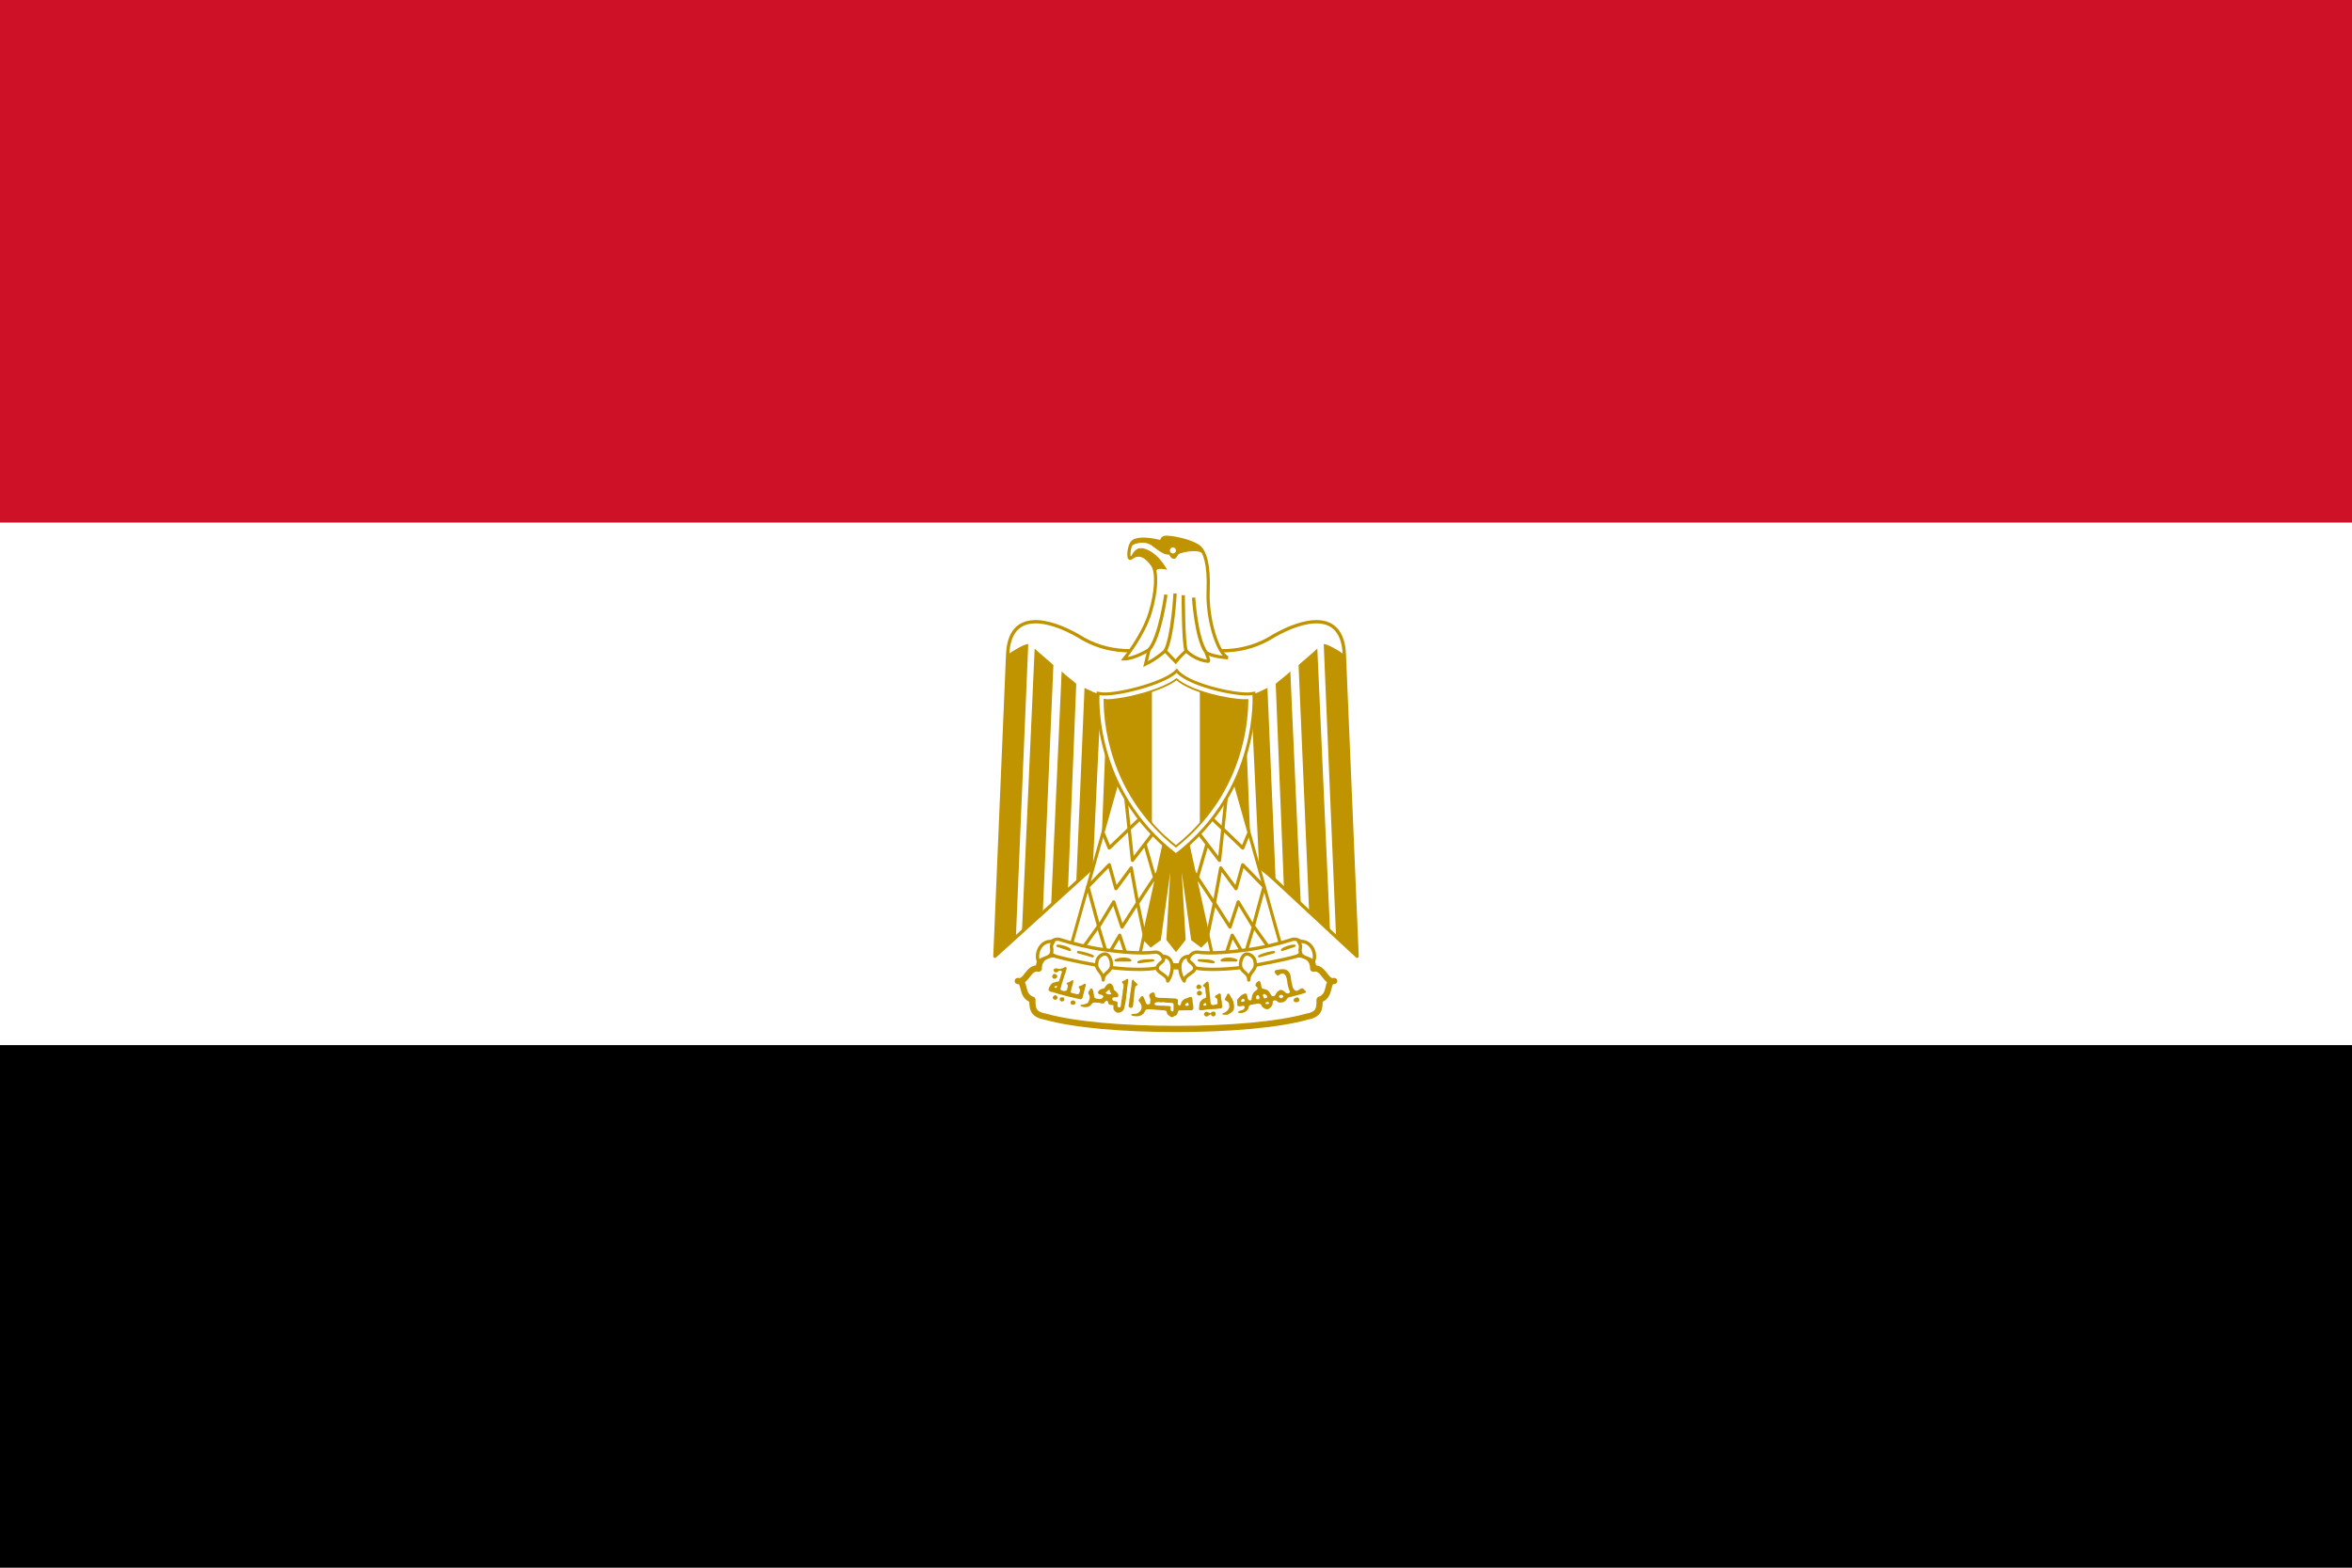
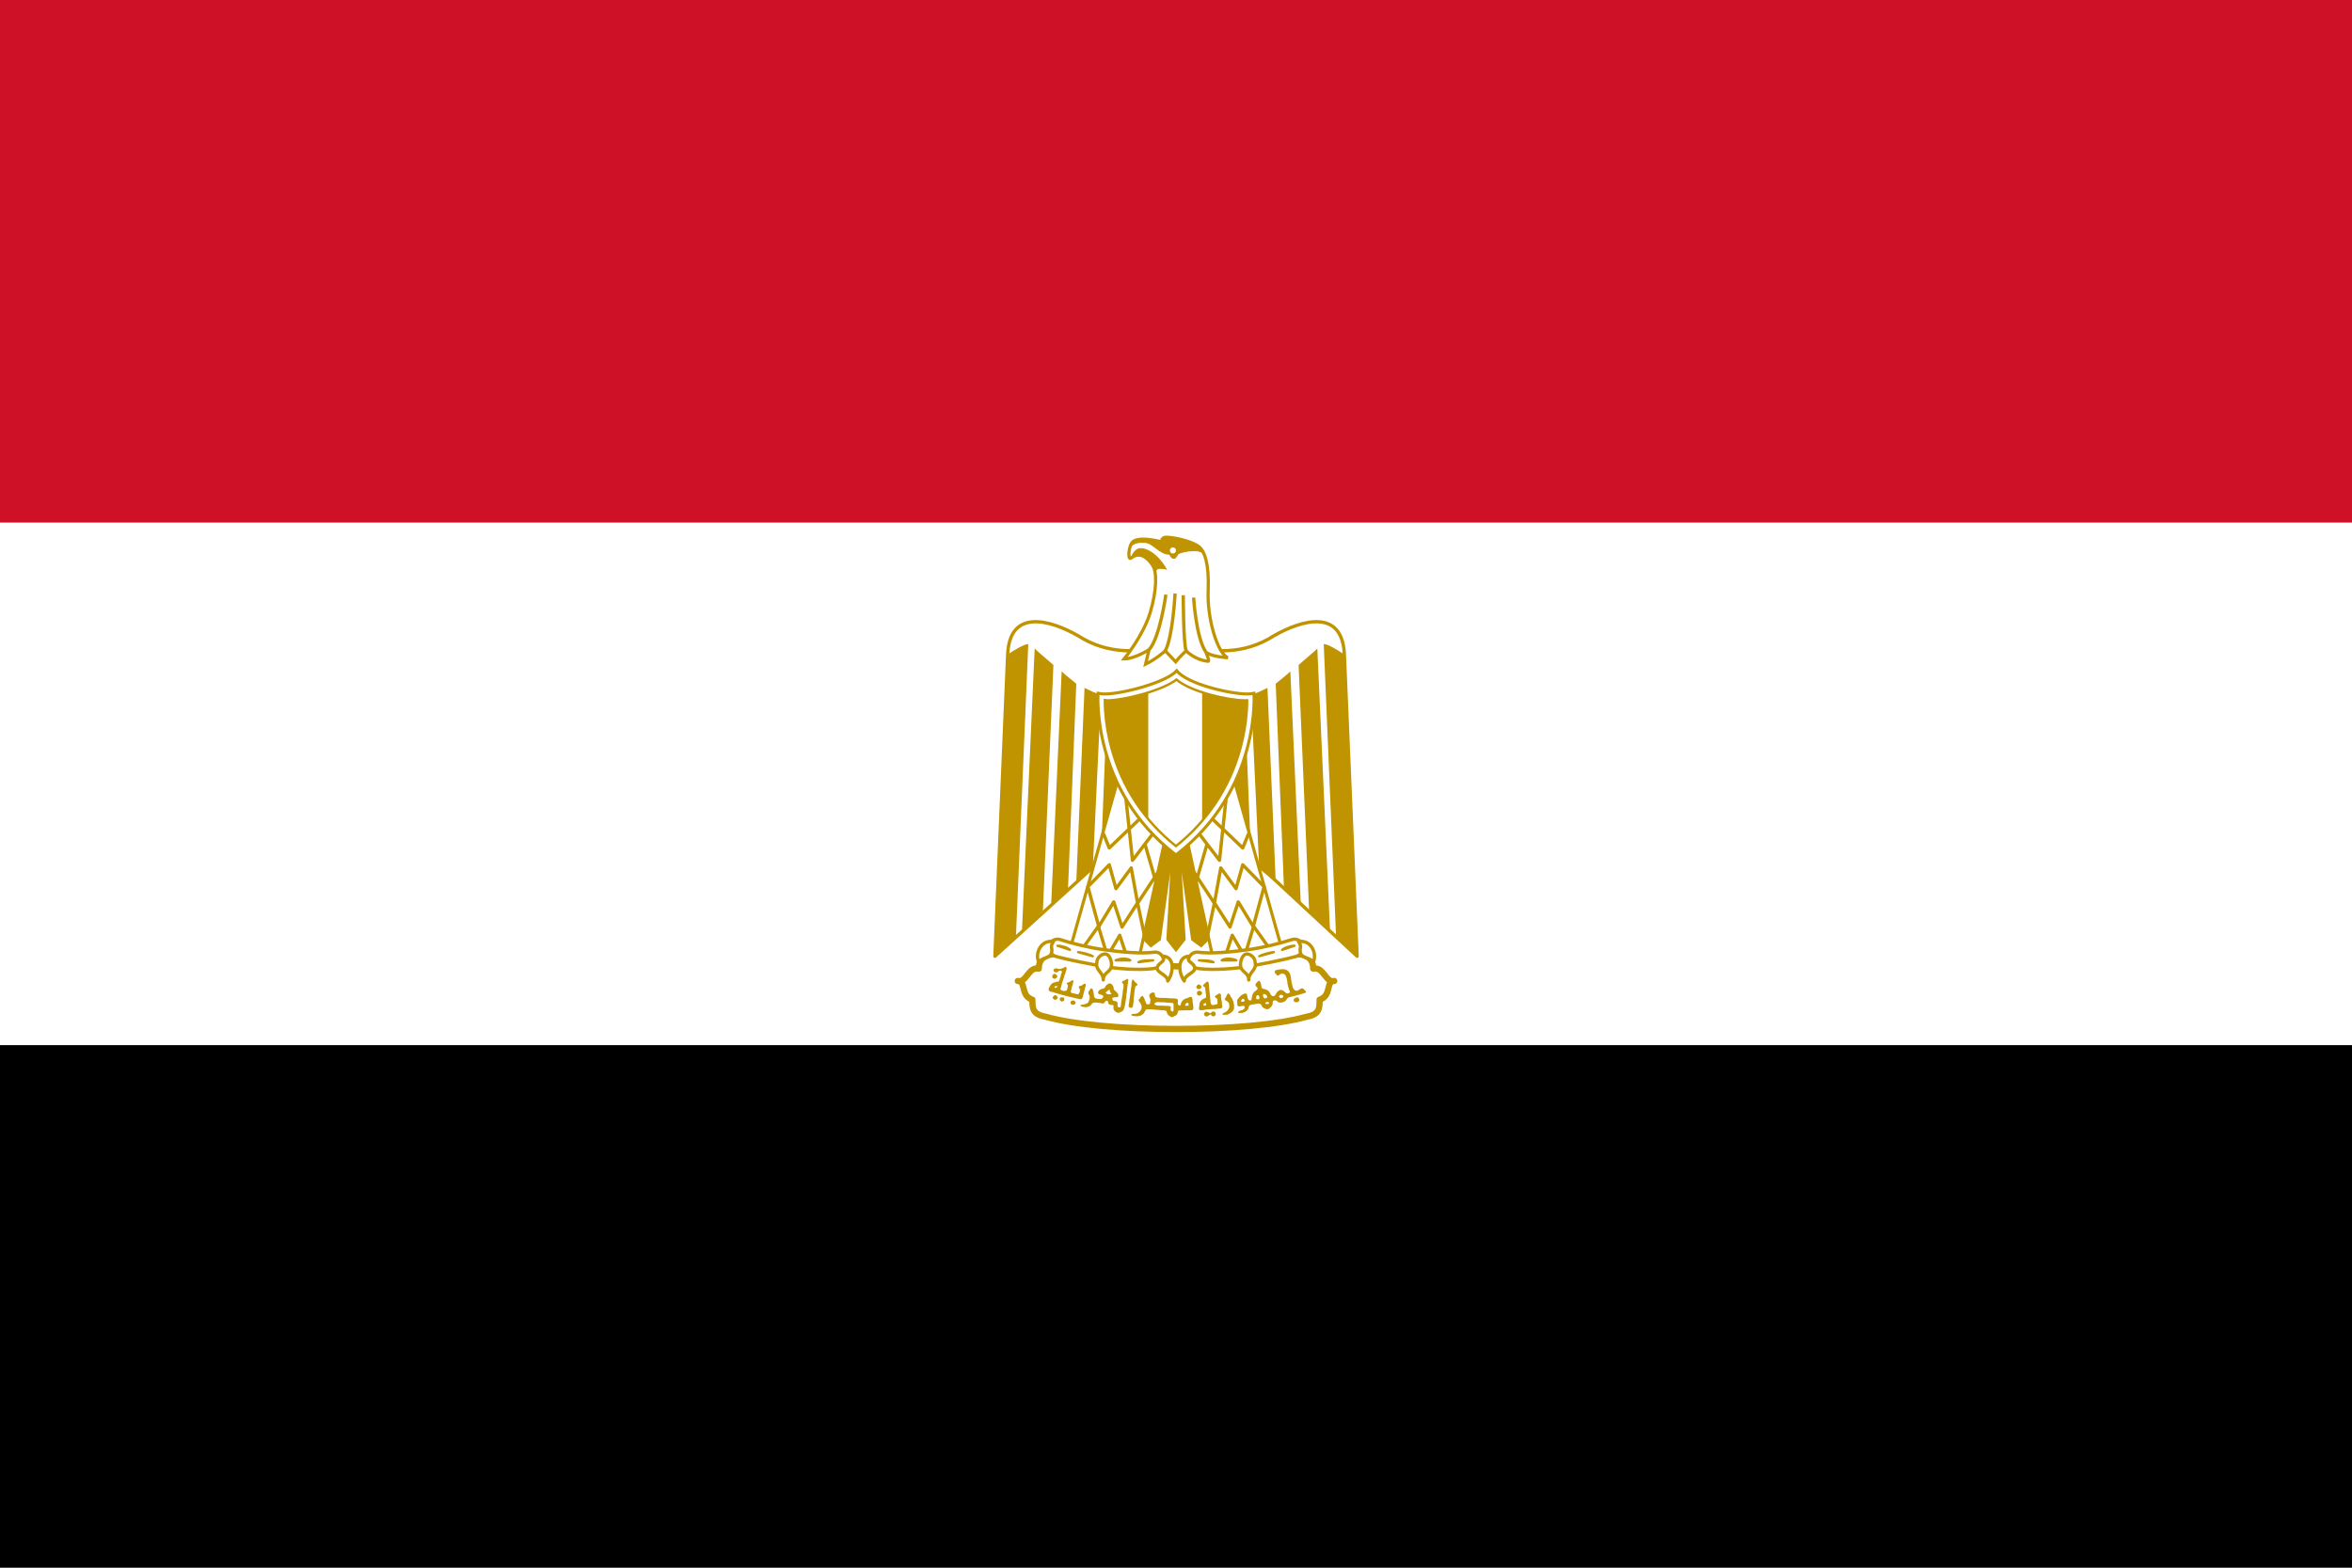
- <svg xmlns="http://www.w3.org/2000/svg" xmlns:xlink="http://www.w3.org/1999/xlink" width="900" height="600">
-   <style>.B{fill:#c09300}.C{stroke:none}.D{stroke:#c09300}.E{stroke-linejoin:round}.F{stroke-width:5.448}</style>
-   <defs>
-     <clipPath id="A">
-       <path d="M-109.449 181.528l-.224.007c-1.642 0-5.455-.842-6.925-2.105-1.54 1.167-5.416 2.105-7.032 2.105a1.22 1.22 0 0 1-.225-.023l.038 1.096c.085 1.297.313 2.598.658 3.85 1.087 3.941 3.312 7.29 6.501 9.831 3.192-2.543 5.42-5.895 6.509-9.839a19.36 19.36 0 0 0 .66-3.85 21.33 21.33 0 0 0 .039-1.073z" fill="#fff" stroke-width=".242" class="D" />
-     </clipPath>
-     <path id="B" d="M-123.976 179.26h4.883v17.198h-4.883z" />
-   </defs>
-   <path d="M0 0H900V600H0z" />
-   <path fill="#fff" d="M0 0H900V400H0z" />
-   <path fill="#ce1126" d="M0 0H900V200H0z" />
-   <g transform="matrix(.233093 0 0 .233093 344.1409 97.43379)" fill="#fff" class="D">
-     <path d="M457.602 879.344l293.822 272.762-20.918-495.38c-3.073-75.078-68.316-57.853-115.709-30.77-48.01 30.77-102.783 30.77-160.648 10.454-57.852 20.315-112.629 20.315-160.64-10.455-47.388-27.08-112.624-44.308-115.704 30.77l-20.931 495.381z" stroke-width="5.45" class="E" />
-     <path d="M211.606 639.483l-20.309 481.866-34.471 30.752 20.931-495.38c9.842-6.77 27.084-17.233 33.849-17.233zm41.271 34.493l-17.233 403.078-34.458 35.265 20.923-465.435c6.774 6.766 27.088 23.381 30.769 27.071zm37.539 30.76l-13.535 336.182-27.693 27.071 17.238-383.562c6.753 6.77 20.292 16.62 23.99 20.309zm40.627 17.246l-13.54 286.524-27.084 21.965 13.54-318.949c6.774 3.076 20.314 10.459 27.084 10.459zm37.539 0l-9.854 238.775-27.693 27.084 10.468-262.778c6.757 0 23.995 0 27.079-3.08z" id="C" class="B C" />
-     <use transform="matrix(-1 0 0 1 908.2542 .000001)" xlink:href="#C" />
-     <path d="M467.684 933.657l41.24 187.715-13.547 13.536-14.154-10.463-23.39-167.392 9.849 167.392-13.544 17.228-13.54-17.228 9.85-167.392-23.383 167.392-14.168 10.463-13.533-13.536 41.233-187.716h27.087z" stroke-width="4.607" class="B" />
-     <g id="D" fill="none" class="D E">
-       <path d="M361.804 851.201l-81.856 290.463 112.637 17.236 47.998-218.47-78.78-89.23z" fill="#fff" stroke-width="5.101" />
-       <g class="F">
-         <path d="M334.733 950.303l9.848 23.994 53.219-50.83" />
-         <path d="M371.585 890.156l11.136 104.447 33.851-44.309m-13.54 17.212l18.49 63.816m7.25-23.446l-37.4 56.806m11.665 56.698l-11.97-56.62-10.45-57.587-25.056 33.93-10.989-39.121-35.07 35.971 17.836 65.429 24.615-40.477 13.538 41.238 25.27-39.307m-86.831 70.071l22.736-31.934 14.813 49.152 20.31-34.46 13.547 41.244" />
+ <svg xmlns="http://www.w3.org/2000/svg" xmlns:xlink="http://www.w3.org/1999/xlink" viewBox="0 0 900 600">
+   <path d="M0 0h900v600H0z" />
+   <path fill="#fff" d="M0 0h900v400H0z" />
+   <path fill="#ce1126" d="M0 0h900v200H0z" />
+   <g fill="#fff" stroke="#c09300">
+     <path stroke-width="1.27" stroke-linejoin="round" d="M450.81 302.4l68.488 63.579-4.876-115.47c-.716-17.5-15.924-13.485-26.97-7.172-11.192 7.172-23.959 7.172-37.447 2.437-13.485 4.735-26.253 4.735-37.444-2.437-11.046-6.313-26.252-10.328-26.97 7.172l-4.879 115.47L450.81 302.4z" />
+     <g id="a" fill="#c09300" stroke="none">
+       <path d="M393.47 246.49l-4.734 112.32-8.035 7.168 4.879-115.47c2.294-1.578 6.313-4.017 7.89-4.017zM403.09 254.53l-4.017 93.955-8.032 8.22 4.877-108.49c1.579 1.577 6.314 5.45 7.172 6.31zM411.84 261.7l-3.155 78.362-6.455 6.31 4.018-89.406c1.574 1.578 4.73 3.874 5.592 4.734zM421.31 265.72l-3.156 66.787-6.313 5.12 3.156-74.345c1.579.717 4.735 2.438 6.313 2.438zM430.06 265.72l-2.297 55.657-6.455 6.313 2.44-61.252c1.575 0 5.593 0 6.312-.718z" />
+     </g>
+     <use xlink:href="#a" transform="matrix(-1 0 0 1 900 0)" />
+     <path fill="#c09300" stroke-width="1.074" d="M453.16 315.06l9.613 43.755-3.158 3.155-3.3-2.439-5.451-39.018 2.296 39.018-3.157 4.016-3.157-4.016 2.296-39.018-5.45 39.018-3.303 2.44-3.154-3.156 9.611-43.755h6.314z" />
+     <g id="b" fill="none" stroke-width="1.27" stroke-linejoin="round">
+       <path fill="#fff" stroke-width="1.189" d="M428.48 295.84l-19.08 67.705 26.255 4.018 11.188-50.924-18.363-20.8z" />
+       <path d="M422.17 318.94l2.296 5.593 12.405-11.848" />
+       <path d="M430.76 304.92l2.596 24.346 7.89-10.328M438.09 322.95l4.31 14.875M444.09 332.36l-8.718 13.241m2.72 13.216l-2.791-13.198-2.436-13.423-5.84 7.91-2.562-9.12-8.174 8.385 4.157 15.25 5.738-9.434 3.155 9.612 5.89-9.162" />
+       <path d="M414.99 361.97l5.3-7.444 3.452 11.457 4.735-8.032 3.157 9.614" />
+     </g>
+     <use xlink:href="#b" transform="matrix(-1 0 0 1 900 0)" />
+     <g stroke-width="1.27" stroke-linejoin="round" stroke-linecap="round">
+       <path stroke-width="2.378" d="M450 393.81c19.943 0 39.024-1.578 50.213-4.734 4.735-.859 4.735-3.298 4.735-6.455 4.736-1.578 2.295-7.17 5.595-7.17-3.3.862-4.016-5.595-8.033-4.732 0-5.597-5.596-6.313-10.33-4.738-9.47 3.158-26.255 3.875-42.18 3.875-15.924-.717-32.567-.717-42.18-3.875-4.733-1.575-10.326-.859-10.326 4.738-4.018-.863-4.736 5.594-8.034 4.731 3.299 0 .86 5.593 5.594 7.17 0 3.158 0 5.597 4.878 6.456 11.045 3.156 30.128 4.734 50.068 4.734z" />
+       <path d="M422.89 363.54c6.454.861 13.628 1.578 19.225.861 3.153 0 5.45 5.45-.863 6.313-5.593.715-14.345 0-19.08-.862-4.017-.718-12.768-2.295-18.364-3.876-5.594-2.436-1.576-7.168 1.578-6.452 4.879 1.577 11.192 3.157 17.505 4.016zM477.12 363.54c-6.457.861-13.628 1.578-19.081.861-3.3 0-5.596 5.45.717 6.313 5.596.715 14.347 0 19.078-.862 4.019-.718 12.77-2.295 18.364-3.876 5.597-2.436 1.58-7.168-1.577-6.452-4.878 1.577-11.19 3.157-17.501 4.016z" />
+       <path d="M403.09 360.39c-4.877-.861-7.172 4.732-5.593 7.887.717-1.578 4.017-1.578 4.735-3.155.858-2.437-.718-2.437.858-4.732zM422.17 375.06c0-3.153 3.155-2.765 3.155-5.921 0-1.577-.86-4.018-2.437-4.018-1.579 0-3.158 1.578-3.158 3.156-.718 3.157 2.44 3.63 2.44 6.783zM444.88 365.98c4.73 0 4.262 6.314 1.966 9.47 0-2.295-4.017-3.156-4.017-4.732 0-2.442 3.626-2.442 2.051-4.738zM496.91 360.39c4.878-.861 7.174 4.732 5.595 7.887-.718-1.578-4.017-1.578-4.734-3.155-.86-2.437.718-2.437-.86-4.732zM477.83 375.06c0-3.153-3.153-2.765-3.153-5.921 0-1.577.86-4.018 2.438-4.018 1.577 0 3.156 1.578 3.156 3.156.718 3.157-2.44 3.63-2.44 6.783zM455.12 365.98c-4.732 0-4.263 6.314-1.967 9.47 0-2.295 4.015-3.156 4.015-4.732.001-2.442-3.626-2.442-2.048-4.738z" />
+       <g stroke-width=".891">
+         <path d="M404.67 361.97c1.58 0 4.018.718 4.735 1.577l-4.74-1.58zM412.55 364.41c.862 0 4.018.716 5.596 1.575l-5.6-1.58zM441.25 367.56c-1.578 0-4.734 0-5.593.715l5.59-.72zM432.5 367.56c-.859-.862-4.016-.862-5.593 0h5.59zM495.34 361.97c-1.578 0-3.875.718-4.735 1.577l4.735-1.577zM487.45 364.41c-.86 0-4.017.716-5.595 1.575l5.6-1.58zM458.75 367.56c1.58 0 4.735 0 5.595.715l-5.6-.72zM467.5 367.56c.86-.862 4.018-.862 5.595 0h-5.6z" />
+       </g>
+       <g fill="#c09300" stroke="none">
+         <path d="M403.34 374.58c-.534-.102-.815-.525-.68-1.025.164-.609.651-.957 1.112-.794.294.104.83.645.832.839.003.222-.28.752-.402.754-.053 0-.135.046-.182.102-.1.118-.413.175-.68.124zM458.27 378.5c-.199-.074-.515-.518-.515-.724.002-.387.574-1.018.929-1.021.175-.001.655.248.834.434.325.338.254.893-.154 1.208-.201.155-.8.212-1.094.103zM458.63 380.98c-.42-.142-.574-.348-.608-.814-.036-.485.012-.56.525-.84l.365-.2.347.155c.48.214.693.445.71.767.018.348-.24.704-.64.883-.352.158-.373.16-.699.05z" />
+         <path d="M407.75 370.09c-.346-.01-.821.307-1.094.469-.649.152-1.404.55-2.031.125-.617-.191-1.438-.04-1.531.718.158.652 1.071 1.025 1.625.594.41-.537 1.531-.853 1.656.063-.457.692-.405 1.609-.781 2.344-.061.457-.252.892-.5 1.28-.462.047-.954-.007-1.344.282-.626.034-1.265.345-1.625.875-.403.578-.789 1.165-.906 1.875.107.725.937.933 1.562.969.667.183 1.335.424 2 .625 1.086.243 2.102.635 3.188.875 1.584.477 3.248.697 4.844 1.125.167.055.324.104.5.125.662.137 1.007-.583 1.062-1.125.329-1.16.58-2.34.906-3.5.225-.466.497-1.517-.406-1.281-.515.308-.952.773-1.594.812-.874.05-.375.945-.031 1.313.076.587-.11 1.288-.5 1.75-.52.33-1.172-.057-1.719-.188-.574.01-1.723-.283-1.187-1.062.19-.577.207-1.209.437-1.782.294-.614.336-1.285.469-1.937-.361-.777-.979.256-1.469.344-.338.234-1.605.334-.937.937.575.437.134 1.197.03 1.75-.036.77-.837.954-1.468.781-.628-.03-1.501-.497-.969-1.187.121-.575.322-1.14.438-1.719.237-.698.437-1.363.687-2.062.109-.62.331-1.208.625-1.75.018-.686.478-1.276.47-1.97-.048-.338-.2-.461-.407-.468zm-3.594 7.25a.353.353 0 01.219.031c.25.106.257.31 0 .531-.112.097-.24.191-.281.188-.468-.04-.606-.11-.625-.281-.017-.151.03-.195.343-.344.156-.074.263-.11.344-.125zM403.12 382.36c-.496-.466-.416-.806.317-1.353.314-.234.505-.208.863.12.553.504.575.823.087 1.255-.24.213-.346.257-.627.26-.293.003-.376-.034-.64-.282zM406.17 383.28a.86.86 0 01-.623-1.088c.129-.434.203-.477.84-.483.716-.007.854.112.861.741.004.355-.023.437-.2.6-.207.193-.605.297-.878.23zM495.28 383.36c-.227-.189-.273-.274-.275-.515-.003-.41.233-.712.746-.944.682-.308.96-.266 1.216.186.342.601.325.847-.084 1.252-.225.224-.268.237-.785.242-.507.003-.565-.01-.818-.221zM410.22 384.51c-.364-.097-.552-.37-.557-.807-.004-.334.02-.387.253-.57.152-.118.39-.22.579-.245.267-.037.364-.013.58.138.55.387.667.77.348 1.14-.34.397-.662.488-1.203.344zM432.14 385.49c-.08-.1-.26-.16-.278-.287.032-.555.059-1.117.236-1.648.096-.523.012-1.07.194-1.579.187-.927.187-1.882.402-2.803.01-.475.055-.95.193-1.406.157-.722.013-1.476.226-2.19-.023-.267.285-.983.556-.559.394.577.912 1.045 1.421 1.516.438.252.036.624-.266.75-.416.163-.517.62-.487 1.022-.058.414-.225.806-.242 1.23-.087.622-.07 1.254-.151 1.876-.182.609-.113 1.26-.173 1.888.008.398-.182.76-.156 1.16-.048.406-.066.894-.407 1.172-.329.166-.804.138-1.068-.142zM461.84 375.69c-.482.365-.914.795-1.344 1.219-.592.449.487.71.625 1.094.157.586.148 1.21.188 1.812.179.552.258 1.138.218 1.719-.051.622-.863.491-1.218.844-.492.207-.688.69-1.063 1.03-.246.484-.312 1.077-.344 1.626.036.448-.302.95 0 1.344.04.055.086.132.125.187.102.145.343.03.5.063.504-.029 1.029.047 1.5-.157 1.21-.209 2.432-.226 3.657-.28.749.023 1.47-.238 2.218-.22.587.13.851-.506.844-.968-.332-.654-.045-1.429-.312-2.094-.235-.673-.143-1.428-.25-2.125-.015-.549-.711-.752-1.063-.344-.341.345-.893.414-1.156.844-.297.602.627.603.781 1.062.176.465.118.98.156 1.47.115.592-.529.625-.937.687-.537.2-1.29.336-1.594-.313-.19-.48-.165-.993-.219-1.5-.013-.892-.227-1.768-.28-2.656-.052-1.097-.242-2.187-.313-3.281-.01-.456-.071-1.198-.72-1.063zm-.625 8.25l.313.031.03.375.032.375-.406.125a3.28 3.28 0 01-.407.094 2.55 2.55 0 01-.187-.125c-.22-.159-.164-.385.125-.688.163-.17.239-.203.5-.187zM431.25 374.66c-.38.135-.862.693-1.25.688-.88.062-.757.919-.125 1.218.083.26.005.588.031.875.123.79-.375 1.425-.281 2.22-.044.87-.307 1.717-.344 2.593-.247.903-.25 1.832-.406 2.75-.104.823-.7.533-1.219.312-.004-.356-.027-.705-.031-1.062.216-.817-.441-1.056-1.094-1.156-.686.065-1.023-.523-.875-1.125.295-.351 1.036-.254 1.5-.313.981.204.942-1.112.438-1.562-.345-.636-1.199-.91-1.438-1.563.096-.866-.48-1.732-1.187-2.156-1.089-.076-1.91.863-2.313 1.781-.452.131-.904.267-1.344.438-.709.177-1.72 1.407-.75 1.875.545.15 2.2.528 1.47 1.28-.413.708-1.202.72-1.907.532-.724 0-1.53-.352-1.5-1.187-.148-.75-.123-1.558-.469-2.25-.148-.84-1.1-.643-1.156.125-.733.534-.636 1.397-.125 2.03.319.73.003 1.578-.313 2.25-.19.876-1.155.906-1.843 1.188-.338.131-1.629-.078-1.156.657.753.265 1.652.505 2.437.312.823-.102 1.538-.665 1.938-1.375.552-.56 1.502-.267 2.218-.281.773-.002 1.563.542 2.313.187.217-.564 1.222-1.495 1.531-.53-.053.862.71 1.325 1.5 1.218.864-.05.544.61.531 1.125.057.934.66 1.425 1.438 1.812.265.072.545.048.812 0 .748-.235 1.554-.568 1.781-1.406.304-.68.311-1.45.532-2.156.177-1.13.406-2.26.437-3.406.276-1.039.197-2.136.406-3.188.133-.782.231-1.563.313-2.344-.092-.417-.272-.487-.5-.406zm-6.781 4.156c.151.019.235.204.25.531.016.365.206.661.437.72.183.045.167.238-.03.374-.116.08-.322.127-.688.125-.578-.003-.937-.153-1.25-.469l-.188-.187.281-.188c.142-.108.399-.332.563-.5.285-.29.473-.424.625-.406zM490.5 370.94a8.365 8.365 0 00-1.656.25c-1.04-.065-1.563 1.027-.563 1.563.602 1.534 1.54-.317 2.5-.188 1.438.28 1.56 1.832 1.781 3 .081 1.157.415 2.282.75 3.375.963 1.07-.72 1.74-1.437.906-.611-.664-1.92-1.48-2.656-.562-.904.382-.94 1.59-1.688 1.937-1.209.368-1.361-1.119-2-1.75-.587-.824-1.71-.896-2.625-1.187-.429-.869-.205-2.346-1.094-2.938-.745.304-2.113 1.702-.968 2.344 1.117.96-.488 1.401-1 2.063-.732.814-.849 1.936-.969 2.968-1.26.696-1.504-.787-1.656-1.718-.098-1.112-1.036-.786-1.688-.375-.952.385-1.428 1.29-2.094 2-.08.647.038 1.356.032 2.03.216.812 1.202.431 1.812.376.979-.41 1.38.627.594 1.219-.532.676-2.22.322-2.063 1.406.544.063 1.111.043 1.657 0 1.09-.298 2.261-1.068 2.375-2.281.143-1.059 1.667-.866 2.5-1.094 1.04-.3 2.294-.377 2.53.937.71.745 2.25 1.584 3.032.563.795-.485 1.176-1.338 1.125-2.25-.162-.785 1.269-.813 1.625-.375.521.858 2.151.605 2.938.125.836-.617 1.017-1.705 2.218-1.719 1.783-.534 3.635-.841 5.375-1.5 1.41-.307-.21-1.198-.562-1.719-1.074-.53-2.008 1.642-3.219.563-.936-.716-.872-2.077-1.219-3.125-.237-1.358-.177-2.923-1.156-4-.672-.715-1.586-.887-2.531-.844zm-6.813 9.469c.126-.003.268.06.5.187.439.242.751.643.75.969 0 .213-.054.227-.375.375-.197.091-.42.189-.5.188-.18-.002-.624-.357-.625-.5 0-.06-.058-.287-.125-.47-.117-.32-.099-.316.063-.53.103-.138.187-.216.313-.22zm6.532.344c.372-.025.593.091.75.375.181.329.058.58-.407.78-.203.089-.407.16-.437.157-.03-.003-.198-.102-.375-.219-.27-.177-.31-.264-.313-.468-.003-.316.35-.597.782-.625zm-8.938.093c.11-.017.209.04.344.156.18.155.237.28.281.594a2.23 2.23 0 010 .625c-.048.226-.053.216-.562.219-.64.006-.7-.064-.688-.656.008-.377.012-.478.219-.688.16-.162.297-.233.406-.25zm-5.5 1.438c.2.047.388.197.438.437.065.318.008.462-.25.594-.222.113-.734.15-.875.063a.613.613 0 01-.188-.188c-.068-.121-.055-.18.031-.25.06-.05.126-.12.125-.156 0-.037.068-.163.157-.281a.543.543 0 01.562-.22zm9.25 1.187a.651.651 0 01.438.156c.185.163.179.4-.031.563-.136.104-.872.095-1.125 0-.113-.042-.156-.099-.157-.219-.002-.14.038-.227.281-.344.205-.097.416-.155.594-.156zM467.86 388.29c-.096-.063-.238-.117-.095-.222.173-.302.518-.407.825-.52a3.436 3.436 0 001.373-1.118c.05-.333.424-.513.422-.861.003-.475.032-.962-.084-1.426-.129-.426-.452-.752-.827-.974-.256-.202-.674-.258-.768-.614-.053-.343.253-.604.36-.91.223-.421.411-.863.651-1.275.26-.288.659-.015.793.263.19.277.357.576.45.897.303.332.571.721.68 1.162.148.31.383.602.369.966 0 .416.235.787.22 1.206.014.56.013 1.145-.191 1.674-.14.294-.421.47-.607.733-.319.295-.67.579-1.08.736-.289.092-.457.426-.819.345-.514.009-1.037.079-1.547-.004.032.054-.156-.092-.125-.058zM461.01 388.74c-.243-.25-.295-.355-.298-.6-.003-.248.045-.346.282-.586.439-.443.653-.453 1.41-.07.722.365.967.399 1.032.14.062-.25.478-.48.874-.481a.82.82 0 01.592.203c.251.196.263.227.27.68.004.463-.002.48-.29.736-.278.244-.323.259-.666.224-.437-.043-.7-.244-.77-.588-.052-.25-.14-.31-.206-.14-.021.055-.129.122-.239.15-.204.051-.549.268-.794.5-.093.087-.255.128-.519.131-.355.003-.405-.018-.678-.299zM441.19 379.84c-.665.007-1.38.566-1.469 1.219.152.752.777 1.49.375 2.281.278 1.013-.761 1.397-1.469.813-.427-.972-.643-2.036-1.28-2.907-.805-.227-1.155 1.057-1.72 1.5.28.755 1.096 1.433 1.188 2.375.195.915-.361 1.93-1.156 2.406-.686.655-1.626.421-2.47.563-1.023.599.753.818 1.22.844 1.047.106 2.135-.032 2.906-.813.769-.367.71-1.697 1.625-1.844 1.588-.07 3.163.244 4.75.282.85.203 2.163-.101 2.75.53.002 1.108.94 1.791 1.844 2.22.498.138 1.024-.48 1.53-.594.966-.308.673-1.502 1.25-1.969 1.651-.09 3.317-.07 4.97-.093.314.007.407-.44.625-.626-.037-.638-.06-1.272-.157-1.906-.318-.806.052-1.844-.53-2.53-.83-.227-1.537.533-2.376.593-.926.412-1.706 1.268-1.75 2.312-.548.897-1.427-.16-1.125-.906-.034-.325.07-.704-.031-1-.507-.608-1.395-.41-2.094-.5-1.018.04-2.012-.18-3.031-.156-.893-.068-1.822.078-2.688-.156-1.031-.03-.89-1.039-1.062-1.75a1.018 1.018 0 00-.625-.188zm2 3.688c.343.006.667.051 1 .093.43.071.89-.148 1.313 0 .976.166 1.953.127 2.937.219.26-.004.446.185.625.344.002.683 0 1.379 0 2.062-.03.258.076.598-.156.781a.7.7 0 01-.25.125c-.27-.07-.558-.247-.688-.5-.041-.357.018-.704.031-1.062-.007-.093.04-.237 0-.313a1.248 1.248 0 00-.718-.25c-.85-.029-1.682-.091-2.531-.125-.707-.044-1.434.06-2.125-.125-.269-.097-.618-.064-.782-.343-.234-.273.104-.597.344-.72a2.28 2.28 0 011-.187zm11.281.25c.159-.003.21.05.281.343.046.188.1.417.125.5.037.118-.022.156-.187.219-.494.186-.986.168-1.156-.063-.078-.104.012-.434.156-.562.29-.259.61-.437.781-.438z" />
      </g>
    </g>
-     <use transform="matrix(-1 0 0 1 908.2542 .000001)" xlink:href="#D" />
-     <g class="E">
-       <path d="M454.127 1271.505c85.558 0 167.418-6.769 215.42-20.31 20.316-3.684 20.316-14.147 20.316-27.694 20.315-6.768 9.845-30.762 24-30.762-14.155 3.7-17.228-24-34.462-20.299 0-24.01-24.006-27.083-44.317-20.325-40.626 13.546-112.637 16.625-180.958 16.625-68.316-3.079-139.716-3.079-180.953-16.625-20.31-6.758-44.304-3.685-44.304 20.325-17.239-3.7-20.315 24-34.467 20.3 14.152 0 3.687 23.993 24 30.761 0 13.547 0 24.01 20.926 27.694 47.385 13.541 129.253 20.31 214.798 20.31z" stroke-width="10.202" />
-       <g class="F">
-         <path d="M337.822 1141.642c27.69 3.695 58.466 6.769 82.478 3.695 13.528 0 23.378 23.383-3.701 27.083-23.995 3.068-61.542 0-81.856-3.7-17.233-3.078-54.776-9.844-78.783-16.625-24.003-10.452-6.762-30.751 6.766-27.68 20.931 6.765 48.015 13.54 75.099 17.228zm232.653 0c-27.7 3.695-58.466 6.769-81.86 3.695-14.16 0-24.008 23.383 3.077 27.083 24.005 3.068 61.55 0 81.847-3.7 17.242-3.078 54.78-9.844 78.784-16.625 24.01-10.452 6.78-30.751-6.767-27.68-20.926 6.765-48.006 13.54-75.081 17.228z" />
-         <path d="M252.877 1128.129c-20.923-3.695-30.77 20.299-23.993 33.835 3.073-6.768 17.23-6.768 20.312-13.536 3.681-10.455-3.082-10.455 3.681-20.3zm81.856 62.936c0-13.526 13.533-11.863 13.533-25.404 0-6.766-3.685-17.234-10.454-17.234s-13.546 6.768-13.546 13.536c-3.08 13.544 10.467 15.578 10.467 29.102zm97.429-38.955c20.294 0 18.283 27.089 8.432 40.627 0-9.846-17.23-13.538-17.23-20.299 0-10.476 15.556-10.476 8.798-20.328zm223.215-23.981c20.926-3.695 30.778 20.299 24.004 33.835-3.08-6.768-17.233-6.768-20.31-13.536-3.694-10.455 3.08-10.455-3.694-20.3zm-81.855 62.936c0-13.526-13.528-11.863-13.528-25.404 0-6.766 3.687-17.234 10.459-17.234 6.766 0 13.54 6.768 13.54 13.536 3.08 13.544-10.471 15.578-10.471 29.102zm-97.43-38.955c-20.302 0-18.288 27.089-8.44 40.627 0-9.846 17.228-13.538 17.228-20.299.003-10.476-15.556-10.476-8.787-20.328z" />
-       </g>
-       <path d="M259.656 1134.907c6.778 0 17.236 3.079 20.315 6.766l-20.335-6.779zm33.806 10.468c3.697 0 17.239 3.073 24.007 6.758l-24.025-6.779zm123.127 13.514c-6.769 0-20.31 0-23.994 3.068l23.982-3.089zm-37.539 0c-3.684-3.7-17.231-3.7-23.997 0h23.982zm269.592-23.982c-6.769 0-16.623 3.079-20.316 6.766zm-33.85 10.468c-3.69 0-17.234 3.073-24.004 6.758l24.024-6.779zm-123.126 13.514c6.776 0 20.314 0 24.004 3.068l-24.024-3.089zm37.538 0c3.69-3.7 17.24-3.7 24.005 0h-24.025z" stroke-width="3.822" />
-     </g>
-     <path d="M253.95 1189.006c-2.291-.438-3.494-2.251-2.918-4.396.703-2.613 2.796-4.108 4.773-3.408 1.258.444 3.56 2.765 3.57 3.598.012.956-1.205 3.229-1.728 3.234-.226.002-.576.2-.778.437-.429.507-1.773.753-2.919.534zm235.656 16.817c-.852-.316-2.21-2.225-2.208-3.105.008-1.661 2.463-4.367 3.984-4.382.752-.005 2.81 1.064 3.579 1.864 1.394 1.45 1.09 3.83-.662 5.182-.862.666-3.433.907-4.692.44zm1.545 10.639c-1.803-.61-2.462-1.492-2.609-3.49-.152-2.083.05-2.407 2.25-3.607l1.569-.855 1.486.663c2.06.918 2.975 1.908 3.048 3.292.078 1.492-1.029 3.018-2.747 3.788-1.508.676-1.598.682-2.997.21zm-218.282-46.719c-1.485-.047-3.523 1.318-4.692 2.01-2.785.654-6.026 2.365-8.714.537-2.648-.818-6.17-.173-6.57 3.084.68 2.796 4.598 4.394 6.972 2.547 1.762-2.306 6.57-3.659 7.105.268-1.96 2.97-1.737 6.902-3.351 10.055-.263 1.964-1.08 3.829-2.145 5.497-1.983.199-4.092-.035-5.765 1.206-2.686.147-5.426 1.482-6.972 3.754-1.73 2.48-3.383 5-3.888 8.044.46 3.11 4.022 4.002 6.704 4.156 2.86.788 5.724 1.82 8.58 2.682 4.656 1.042 9.018 2.725 13.675 3.753 6.797 2.05 13.934 2.992 20.78 4.827.718.238 1.39.445 2.145.536 2.842.59 4.324-2.5 4.558-4.826 1.41-4.975 2.486-10.035 3.888-15.016.965-1.997 2.13-6.509-1.742-5.496-2.21 1.324-4.084 3.318-6.838 3.485-3.75.219-1.61 4.055-.134 5.631.326 2.52-.471 5.53-2.145 7.508-2.23 1.414-5.026-.24-7.374-.804-2.465.042-7.393-1.216-5.094-4.559.816-2.475.888-5.183 1.877-7.641 1.259-2.637 1.439-5.514 2.01-8.312-1.55-3.335-4.198 1.097-6.3 1.474-1.45 1.007-6.888 1.434-4.023 4.022 2.468 1.875.576 5.134.134 7.508-.158 3.304-3.594 4.093-6.301 3.352-2.693-.13-6.441-2.135-4.156-5.095.52-2.467 1.381-4.891 1.877-7.374l2.95-8.848c.465-2.66 1.42-5.182 2.68-7.508.075-2.94 2.05-5.47 2.011-8.446-.2-1.454-.851-1.983-1.742-2.011zm-15.417 31.103c.35-.06.6-.008.938.134 1.071.456 1.103 1.327 0 2.28-.482.415-1.03.816-1.207.804-2.006-.173-2.598-.471-2.68-1.207-.075-.649.13-.835 1.474-1.475.667-.318 1.124-.475 1.475-.536zm-4.446 21.537c-2.128-2-1.785-3.46 1.361-5.806 1.347-1.003 2.163-.89 3.703.515 2.37 2.162 2.465 3.53.373 5.383-1.034.916-1.486 1.104-2.69 1.116-1.259.013-1.616-.144-2.747-1.208zm13.085 3.947a3.69 3.69 0 0 1-2.67-4.666c.55-1.865.87-2.048 3.604-2.076 3.067-.03 3.662.483 3.691 3.183.017 1.52-.1 1.872-.857 2.576-.888.826-2.596 1.271-3.768.982zm382.293.343c-.974-.81-1.17-1.177-1.181-2.209-.013-1.761 1.002-3.053 3.2-4.049 2.926-1.325 4.118-1.143 5.22.797 1.465 2.58 1.395 3.633-.36 5.371-.969.96-1.15 1.016-3.368 1.038-2.177.013-2.426-.045-3.511-.948zm-364.918 4.933c-1.561-.416-2.37-1.588-2.39-3.46-.018-1.433.086-1.661 1.087-2.445.65-.508 1.674-.943 2.482-1.053 1.145-.157 1.564-.057 2.485.59 2.362 1.66 2.864 3.303 1.496 4.897-1.457 1.697-2.837 2.091-5.16 1.471zm94.04 4.205c-.347-.432-1.112-.687-1.191-1.232.137-2.38.251-4.79 1.01-7.07.412-2.244.05-4.588.833-6.773.802-3.977.801-8.077 1.725-12.028.043-2.035.236-4.071.826-6.03.676-3.096.058-6.333.97-9.392-.098-1.15 1.225-4.218 2.387-2.4 1.687 2.473 3.91 4.483 6.096 6.5 1.878 1.084.154 2.68-1.144 3.217-1.781.702-2.214 2.664-2.088 4.385-.25 1.779-.963 3.462-1.036 5.277-.377 2.67-.303 5.383-.65 8.05-.781 2.613-.482 5.405-.743 8.098.034 1.71-.778 3.263-.666 4.979-.208 1.74-.286 3.836-1.747 5.03-1.41.712-3.45.589-4.583-.611zm127.416-42.044c-2.069 1.565-3.919 3.412-5.765 5.23-2.542 1.925 2.088 3.045 2.681 4.692.675 2.515.635 5.193.805 7.776.769 2.365 1.108 4.884.938 7.374-.222 2.67-3.704 2.107-5.228 3.62-2.11.888-2.952 2.962-4.559 4.423-1.056 2.071-1.339 4.618-1.474 6.972.151 1.921-1.298 4.072 0 5.765.167.239.365.566.536.804.434.623 1.47.126 2.145.268 2.16-.12 4.412.203 6.435-.67 5.191-.898 10.43-.97 15.686-1.207 3.214.103 6.307-1.016 9.519-.938 2.517.557 3.65-2.172 3.62-4.156-1.426-2.804-.194-6.129-1.341-8.983-1.008-2.885-.611-6.126-1.073-9.116-.063-2.353-3.049-3.225-4.558-1.475-1.465 1.48-3.83 1.776-4.96 3.62-1.273 2.584 2.691 2.587 3.351 4.558.755 1.992.508 4.207.67 6.301.49 2.542-2.27 2.687-4.021 2.95-2.303.863-5.535 1.44-6.838-1.34-.819-2.058-.707-4.26-.938-6.436-.057-3.826-.977-7.587-1.207-11.395-.22-4.706-1.033-9.381-1.34-14.077-.044-1.954-.304-5.14-3.084-4.558zm-2.681 35.394l1.34.134.134 1.609.134 1.608-1.743.537a14.22 14.22 0 0 1-1.742.402 10.94 10.94 0 0 1-.805-.537c-.942-.68-.701-1.651.536-2.949.698-.73 1.025-.872 2.145-.804zm-128.554-39.812c-1.63.579-3.7 2.973-5.362 2.95-3.776.266-3.249 3.943-.537 5.228.358 1.115.022 2.522.134 3.754.527 3.387-1.61 6.113-1.206 9.519-.19 3.733-1.317 7.369-1.475 11.127-1.06 3.876-1.072 7.86-1.743 11.798-.447 3.532-3.001 2.286-5.229 1.341-.017-1.531-.116-3.027-.134-4.558.929-3.506-1.892-4.529-4.692-4.96-2.944.278-4.388-2.245-3.754-4.827 1.265-1.506 4.445-1.087 6.435-1.34 4.21.872 4.04-4.77 1.877-6.704-1.479-2.727-5.14-3.9-6.167-6.703.41-3.717-2.058-7.432-5.094-9.25-4.67-.328-8.196 3.702-9.921 7.641-1.942.561-3.878 1.144-5.765 1.877-3.042.761-7.378 6.036-3.218 8.044 2.335.643 9.44 2.264 6.301 5.496-1.768 3.034-5.152 3.086-8.178 2.28-3.104.002-6.56-1.51-6.435-5.095-.633-3.217-.529-6.684-2.01-9.653-.638-3.6-4.723-2.758-4.961.536-3.146 2.292-2.727 5.997-.536 8.715 1.367 3.127.013 6.768-1.34 9.652-.82 3.754-4.96 3.882-7.911 5.095-1.448.562-6.986-.334-4.96 2.815 3.23 1.14 7.09 2.166 10.457 1.34 3.53-.437 6.596-2.851 8.312-5.898 2.371-2.403 6.444-1.145 9.519-1.207 3.315-.008 6.704 2.328 9.92.805.933-2.421 5.243-6.417 6.57-2.28-.226 3.702 3.043 5.688 6.435 5.23 3.706-.212 2.336 2.62 2.28 4.826.244 4.009 2.83 6.112 6.166 7.776 1.137.306 2.338.203 3.486 0 3.209-1.009 6.665-2.44 7.642-6.033 1.302-2.92 1.333-6.224 2.279-9.25.76-4.848 1.741-9.696 1.877-14.613 1.184-4.455.844-9.164 1.742-13.675.568-3.354.99-6.707 1.341-10.055-.393-1.79-1.166-2.09-2.145-1.743zm-29.092 17.83c.65.08 1.01.876 1.073 2.28.068 1.561.885 2.834 1.877 3.083.782.196.715 1.025-.134 1.609-.494.34-1.377.545-2.95.536-2.48-.013-4.017-.655-5.362-2.011l-.805-.804 1.207-.805a27.58 27.58 0 0 0 2.413-2.145c1.222-1.247 2.032-1.822 2.681-1.743zm283.282-33.79c-2.433.112-4.879.506-7.105 1.073-4.463-.278-6.703 4.406-2.413 6.703 2.58 6.583 6.608-1.359 10.725-.804 6.167 1.2 6.688 7.86 7.642 12.87.347 4.963 1.777 9.789 3.217 14.48 4.128 4.588-3.092 7.465-6.167 3.887-2.622-2.85-8.239-6.347-11.395-2.413-3.877 1.642-4.036 6.823-7.24 8.312-5.187 1.58-5.84-4.8-8.58-7.507-2.52-3.537-7.338-3.846-11.262-5.095-1.84-3.727-.881-10.063-4.692-12.602-3.2 1.305-9.066 7.302-4.156 10.055 4.795 4.121-2.093 6.01-4.29 8.848-3.139 3.495-3.64 8.306-4.157 12.737-5.402 2.984-6.454-3.38-7.105-7.374-.42-4.768-4.444-3.369-7.24-1.609-4.086 1.656-6.126 5.536-8.982 8.58-.343 2.779.16 5.82.134 8.715.928 3.48 5.158 1.846 7.776 1.608 4.199-1.756 5.918 2.692 2.547 5.23-2.282 2.9-9.523 1.385-8.848 6.032 2.333.273 4.764.185 7.105 0 4.678-1.278 9.701-4.579 10.189-9.787.616-4.54 7.154-3.713 10.725-4.692 4.465-1.287 9.845-1.618 10.86 4.022 3.043 3.196 9.646 6.795 13.004 2.413 3.408-2.082 5.046-5.739 4.826-9.653-.695-3.366 5.443-3.488 6.971-1.609 2.237 3.681 9.228 2.595 12.603.537 3.587-2.648 4.365-7.315 9.519-7.374 7.646-2.29 15.59-3.61 23.059-6.435 6.05-1.319-.9-5.139-2.413-7.374-4.607-2.278-8.615 7.044-13.81 2.413-4.013-3.072-3.74-8.909-5.228-13.407-1.017-5.823-.76-12.538-4.96-17.16-2.885-3.067-6.804-3.806-10.86-3.62zm-29.226 40.623c.54-.013 1.148.254 2.145.804 1.88 1.038 3.22 2.758 3.217 4.156-.001.912-.233.974-1.608 1.609-.846.39-1.808.809-2.146.804-.776-.008-2.678-1.53-2.68-2.145-.004-.255-.25-1.229-.537-2.01-.505-1.376-.427-1.358.268-2.28.444-.59.801-.924 1.34-.938zm28.02 1.474c1.597-.104 2.546.394 3.217 1.61.78 1.41.25 2.492-1.743 3.35-.873.378-1.746.684-1.877.671s-.851-.44-1.609-.938c-1.158-.763-1.327-1.132-1.34-2.011-.013-1.353 1.498-2.56 3.351-2.682zm-38.344.402c.468-.072.894.172 1.475.67.772.664 1.016 1.197 1.207 2.548.134.939.113 2.153 0 2.681-.209.97-.229.926-2.413.939-2.747.026-3.002-.274-2.95-2.816.034-1.616.05-2.051.939-2.949.688-.696 1.275-1 1.742-1.073zm-23.595 6.168c.856.2 1.664.847 1.877 1.876.281 1.363.034 1.983-1.073 2.548-.953.485-3.149.647-3.754.268-.196-.123-.6-.442-.804-.805-.292-.52-.238-.77.134-1.072.26-.211.538-.514.536-.67s.289-.7.67-1.207c.627-.832 1.558-1.14 2.413-.938zm39.683 5.094c.764-.004 1.41.261 1.877.67.795.697.768 1.718-.134 2.414-.58.447-3.74.406-4.826 0-.484-.181-.668-.424-.67-.939-.009-.604.16-.977 1.206-1.475.877-.418 1.784-.665 2.548-.67zm-73.666 20.673c-.411-.268-1.02-.502-.407-.95.741-1.298 2.222-1.747 3.537-2.23 2.35-1.018 4.379-2.747 5.893-4.798.214-1.429 1.818-2.204 1.811-3.697.013-2.038.134-4.126-.363-6.118-.55-1.826-1.937-3.226-3.546-4.178-1.1-.865-2.891-1.103-3.298-2.635-.225-1.47 1.088-2.59 1.547-3.9.958-1.81 1.764-3.706 2.793-5.47 1.111-1.235 2.826-.068 3.401 1.125.812 1.191 1.531 2.47 1.934 3.85 1.297 1.424 2.447 3.093 2.913 4.985.637 1.332 1.644 2.584 1.585 4.144 0 1.787 1.008 3.378.945 5.175.057 2.405.056 4.912-.823 7.182-.6 1.26-1.804 2.015-2.602 3.143-1.368 1.268-2.876 2.484-4.632 3.158-1.24.395-1.96 1.826-3.515 1.479-2.207.039-4.447.339-6.637-.017.138.232-.671-.393-.536-.246zm-29.387 1.931c-1.042-1.071-1.267-1.525-1.279-2.576-.012-1.062.192-1.483 1.211-2.513 1.88-1.899 2.8-1.945 6.045-.302 3.102 1.57 4.151 1.712 4.429.6.268-1.073 2.054-2.055 3.75-2.062 1.073-.009 1.68.205 2.54.874 1.078.84 1.13.97 1.158 2.914.017 1.987-.009 2.062-1.246 3.158-1.19 1.047-1.381 1.111-2.855.964-1.876-.189-3.001-1.047-3.307-2.525-.221-1.072-.598-1.328-.88-.6-.09.235-.552.524-1.025.643-.873.22-2.355 1.152-3.407 2.145-.398.375-1.095.552-2.225.563-1.526.013-1.738-.078-2.91-1.283zm-85.03-38.182c-2.852.03-5.923 2.429-6.302 5.228.652 3.228 3.333 6.39 1.609 9.787 1.19 4.346-3.267 5.995-6.302 3.486-1.832-4.167-2.76-8.734-5.496-12.468-3.45-.977-4.953 4.534-7.374 6.435 1.2 3.24 4.701 6.145 5.094 10.189.838 3.925-1.55 8.282-4.96 10.323-2.942 2.809-6.973 1.805-10.591 2.413-4.394 2.568 3.225 3.507 5.229 3.62 4.494.457 9.16-.136 12.467-3.486 3.3-1.575 3.045-7.281 6.972-7.91 6.814-.304 13.568 1.045 20.378 1.207 3.644.872 9.282-.434 11.798 2.279.008 4.751 4.036 7.681 7.91 9.519 2.14.595 4.394-2.057 6.569-2.548 4.141-1.32 2.882-6.443 5.363-8.446 7.08-.383 14.227-.302 21.316-.402 1.35.034 1.748-1.887 2.682-2.681-.156-2.74-.255-5.46-.67-8.178-1.366-3.46.22-7.914-2.28-10.86-3.56-.97-6.59 2.29-10.189 2.548-3.973 1.77-7.32 5.439-7.507 9.92-2.353 3.847-6.125-.684-4.827-3.887-.148-1.396.302-3.022-.134-4.29-2.175-2.61-5.983-1.757-8.982-2.145-4.37.174-8.635-.77-13.005-.67-3.83-.29-7.816.333-11.53-.67-4.425-.127-3.816-4.455-4.558-7.509-.785-.582-1.73-.814-2.68-.804zm8.58 15.82c1.471.03 2.859.222 4.29.401 1.848.305 3.817-.635 5.63 0 4.19.713 8.381.545 12.603.939 1.114-.017 1.912.792 2.68 1.475v8.848c-.127 1.105.328 2.566-.67 3.352-.32.22-.679.46-1.072.536-1.161-.3-2.39-1.064-2.95-2.145-.177-1.534.077-3.02.134-4.558-.03-.398.174-1.017 0-1.341-.912-.647-1.947-1.068-3.083-1.073-3.644-.125-7.216-.393-10.86-.536-3.032-.191-6.148.26-9.116-.536-1.151-.419-2.65-.275-3.351-1.475-1.005-1.168.444-2.56 1.474-3.083 1.366-.621 2.819-.833 4.29-.805zm48.396 1.072c.681-.009.898.214 1.207 1.475l.536 2.145c.156.506-.093.67-.804.938-2.12.8-4.229.72-4.96-.268-.333-.448.055-1.864.67-2.413 1.242-1.11 2.616-1.875 3.351-1.877z" class="B C" />
-     <g transform="matrix(4.29012 0 0 4.29012 -1476.428 -417.989)">
-       <path d="M462.31 253.09c.667.04-.902-3.568-.902-3.568 1.765 1.804 8.43 2.235 8.43 2.235-4-1.766-7.998-15.096-7.528-25.721.432-10.664-1.528-14.86-3.097-16.428-2-2-8.43-3.764-12.664-4-2.392-.117-2 1.804-2 1.804-4.43-1.137-8.86-1.568-10.86-.235-1.883 1.255-2.275 7.528-.902 6.43 3.332-2.666 6.234-.235 8.233 2.666 1.764 2.549 1.647 9.763-.902 18.192-2.666 8.861-9.959 17.722-9.959 17.722 3.96 0 9.528-3.528 9.528-3.528l-1.333 5.528c4.195-2 7.528-5.097 7.528-5.097l3.999 4.195c1.333-1.764 4-4.195 4-4.195s3.332 3.529 8.429 4z" stroke-width="1.218" />
-       <path d="M446.12 227.57s-2.235 16.428-6.43 21.094m9.96-21.524s-.863 16.623-3.764 21.956m6.894-21.286s0 18.192 1.098 21.289m2.862-20.389s.902 15.291 4.666 20.819" fill="none" stroke-width="1.27" />
-       <path d="M442.08 219.61c-.196-1.45-.549-2.588-1.059-3.333-2-2.901-4.9-5.332-8.233-2.666 0 0 1.137-3.529 3.568-3.646 1.882-.118 6.155 1.411 9.92 7.841 0 0-2.784-.627-3.45-.039-1.256 1.098-.746 1.843-.746 1.843zm-9.64-10.35c.274-.902.706-1.725 1.255-2.078 2-1.333 6.43-.902 10.86.235 0 0-.392-1.921 2-1.803 4.234.235 10.664 2 12.663 3.999.47.51 1.02 1.255 1.49 2.391h-.078c-.98-1.372-3.764-1.293-4.431-1.215-1.059.118-1.725.078-3.137.431-.666.157-1.686.353-2.235.784-.43.353-.784 1.647-1.45 1.647-1.059 0-.98-.274-1.255-.588-.353-.431-.549-1.059-.902-1.02-1.097.197-2.862-.666-5.096-2.43s-3.098-2.196-5.999-2c-2.862.235-3.764 1.843-3.764 1.843z" stroke-width=".354" class="B" />
-       <circle r="1.176" cy="210.672" cx="448.824" class="C" />
-     </g>
-     <path d="M454.042 985.868c140.039-107.708 128.031-265.487 128.031-265.487-3.695.739-7.205 1.108-10.9 1.108-29.375 0-99.437-16.805-115.782-38.151-17.509 19.32-89.106 38.151-118.296 38.151-3.695 0-7.39-.369-10.9-1.108 0 0-12.193 157.774 127.846 265.487z" stroke-width="4.934" />
-     <path d="M570.905 731.934l-3.637.113c-26.622 0-88.458-13.659-112.294-34.138-24.966 18.917-87.823 34.138-114.015 34.138-1.228 0-2.442-.15-3.645-.371-.061 5.967.249 12.151.62 17.777 1.386 21.025 5.074 42.125 10.672 62.43 17.624 63.902 53.695 118.206 105.417 159.4 51.765-41.228 87.879-95.584 105.542-159.533 5.608-20.301 9.307-41.399 10.706-62.422.327-5.886.655-13.093.634-17.394z" fill="none" stroke-width="3.93" />
-     <g clip-path="url(#A)" transform="matrix(16.04207 0 0 16.04207 2325.464 -2179.285)" fill-rule="evenodd" class="C">
-       <use xlink:href="#B" class="B" />
-       <path d="M-119.093 179.26h4.883v17.198h-4.883z" />
-       <path d="M-114.21 179.26h4.883v17.198h-4.883z" class="B" />
+     <path stroke-width="1.15" d="M449.98 327.23c32.642-25.106 29.843-61.883 29.843-61.883a12.72 12.72 0 01-2.54.258c-6.848 0-23.179-3.917-26.989-8.892-4.081 4.503-20.77 8.892-27.574 8.892-.861 0-1.722-.086-2.54-.258 0 0-2.843 36.776 29.8 61.883z" />
+     <path stroke-width=".916" d="M477.22 268.04a13.55 13.55 0 01-.848.026c-6.205 0-20.619-3.183-26.175-7.957-5.82 4.41-20.47 7.957-26.576 7.957a4.7 4.7 0 01-.85-.086c-.014 1.39.059 2.832.145 4.144.323 4.9 1.183 9.819 2.488 14.552 4.108 14.895 12.516 27.553 24.572 37.155 12.066-9.61 20.484-22.28 24.6-37.186 1.308-4.732 2.17-9.65 2.496-14.55.086-1.285.157-2.692.148-4.055z" />
+     <path fill="#c09300" d="M439.38 265.03c-5.872 1.845-12.229 3.031-15.75 3.031-.286 0-.563-.042-.844-.093-.014 1.39.07 2.845.156 4.156.323 4.9 1.164 9.8 2.47 14.53 2.764 10.026 7.506 19.033 13.968 26.782V265.03zM460 264.94v49.25c6.794-7.921 11.733-17.206 14.594-27.562a72.952 72.952 0 002.469-14.531c.085-1.284.166-2.7.156-4.063-.28.018-.56.032-.844.032-3.73 0-10.42-1.17-16.375-3.125z" stroke="none" />
+     <g stroke-width="1.27">
+       <path stroke-width="1.218" d="M462.31 253.09c.667.04-.902-3.568-.902-3.568 1.765 1.804 8.43 2.235 8.43 2.235-4-1.766-7.998-15.096-7.528-25.721.432-10.664-1.528-14.86-3.097-16.428-2-2-8.43-3.764-12.664-4-2.392-.117-2 1.804-2 1.804-4.43-1.137-8.86-1.568-10.86-.235-1.883 1.255-2.275 7.528-.902 6.43 3.332-2.666 6.234-.235 8.233 2.666 1.764 2.549 1.647 9.763-.902 18.192-2.666 8.861-9.959 17.722-9.959 17.722 3.96 0 9.528-3.528 9.528-3.528l-1.333 5.528c4.195-2 7.528-5.097 7.528-5.097l3.999 4.195c1.333-1.764 4-4.195 4-4.195s3.332 3.529 8.429 4z" />
+       <path fill="none" d="M446.12 227.57s-2.235 16.428-6.43 21.094M449.65 227.14s-.863 16.623-3.764 21.956M452.78 227.81s0 18.192 1.098 21.289M456.74 228.71s.902 15.291 4.666 20.819" />
+       <path fill="#c09300" stroke-width=".354" d="M442.08 219.61c-.196-1.45-.549-2.588-1.059-3.333-2-2.901-4.9-5.332-8.233-2.666 0 0 1.137-3.529 3.568-3.646 1.882-.118 6.155 1.411 9.92 7.841 0 0-2.784-.627-3.45-.039-1.256 1.098-.746 1.843-.746 1.843z" />
+       <path fill="#c09300" stroke-width=".354" d="M432.44 209.26c.274-.902.706-1.725 1.255-2.078 2-1.333 6.43-.902 10.86.235 0 0-.392-1.921 2-1.803 4.234.235 10.664 2 12.663 3.999.47.51 1.02 1.255 1.49 2.391h-.078c-.98-1.372-3.764-1.293-4.431-1.215-1.059.118-1.725.078-3.137.431-.666.157-1.686.353-2.235.784-.43.353-.784 1.647-1.45 1.647-1.059 0-.98-.274-1.255-.588-.353-.431-.549-1.059-.902-1.02-1.097.197-2.862-.666-5.096-2.43-2.235-1.765-3.098-2.196-5.999-2-2.862.235-3.764 1.843-3.764 1.843l.079-.196z" />
+       <circle cx="448.824" cy="210.672" r="1.176" stroke="none" />
    </g>
  </g>
</svg>
